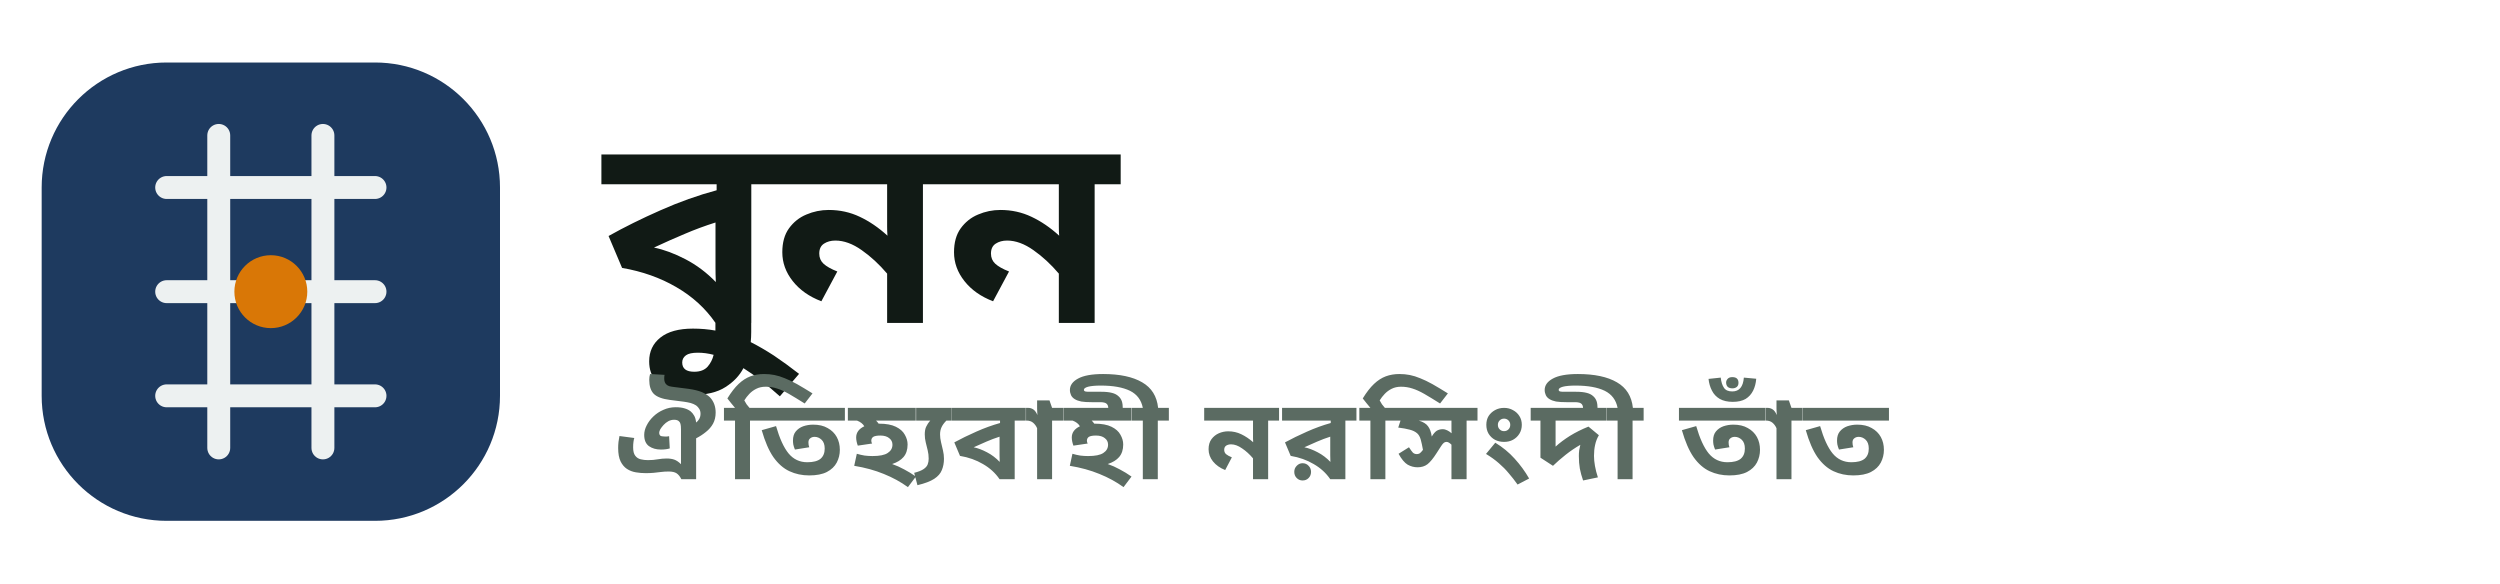
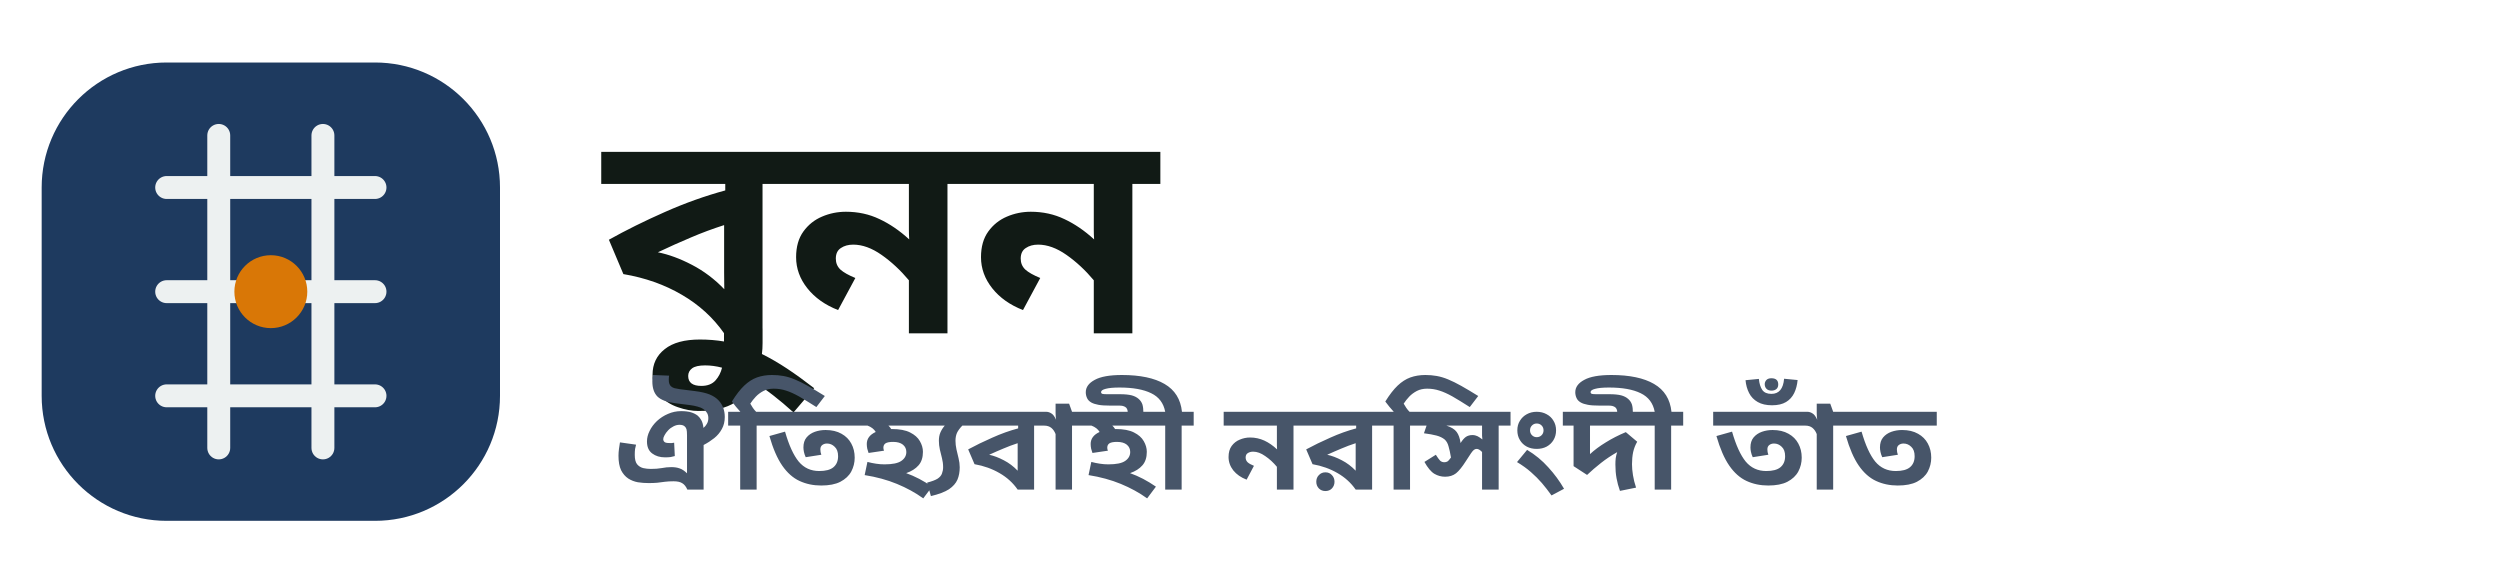
<svg xmlns="http://www.w3.org/2000/svg" viewBox="0 0 240 56" width="240" height="56" role="img" aria-label="বুনন লোগো">
  <rect width="44" height="44" x="4" y="6" rx="12" fill="#1E3A5F" />
  <path d="M16 18h20M16 28h20M16 38h20M21 13v30M31 13v30" stroke="#F8FAF9" stroke-width="2.2" stroke-linecap="round" opacity="0.95" />
  <circle cx="26" cy="28" r="3.5" fill="#D97706" />
-   <text x="58" y="31" font-family="'Anek Bangla', 'Noto Sans Bengali', sans-serif" font-size="26" font-weight="800" fill="#111A15">বুনন</text>
-   <text x="59" y="46" font-family="'Anek Bangla', 'Noto Sans Bengali', sans-serif" font-size="11" font-weight="600" letter-spacing="0.5" fill="#5B6B62">ঐতিহ্যবাহী নরসিংদী তাঁত</text>
+   <text x="58" y="32" font-family="'Kohinoor Bangla', 'Bangla Sangam MN', 'Anek Bangla', 'Noto Sans Bengali', 'Nirmala UI', sans-serif" font-size="28" font-weight="800" fill="#111A15">বুনন</text>
+   <text x="59" y="47" font-family="'Kohinoor Bangla', 'Bangla Sangam MN', 'Anek Bangla', 'Noto Sans Bengali', 'Nirmala UI', sans-serif" font-size="12" font-weight="600" fill="#475569">ঐতিহ্যবাহী নরসিংদী তাঁত</text>
</svg>
